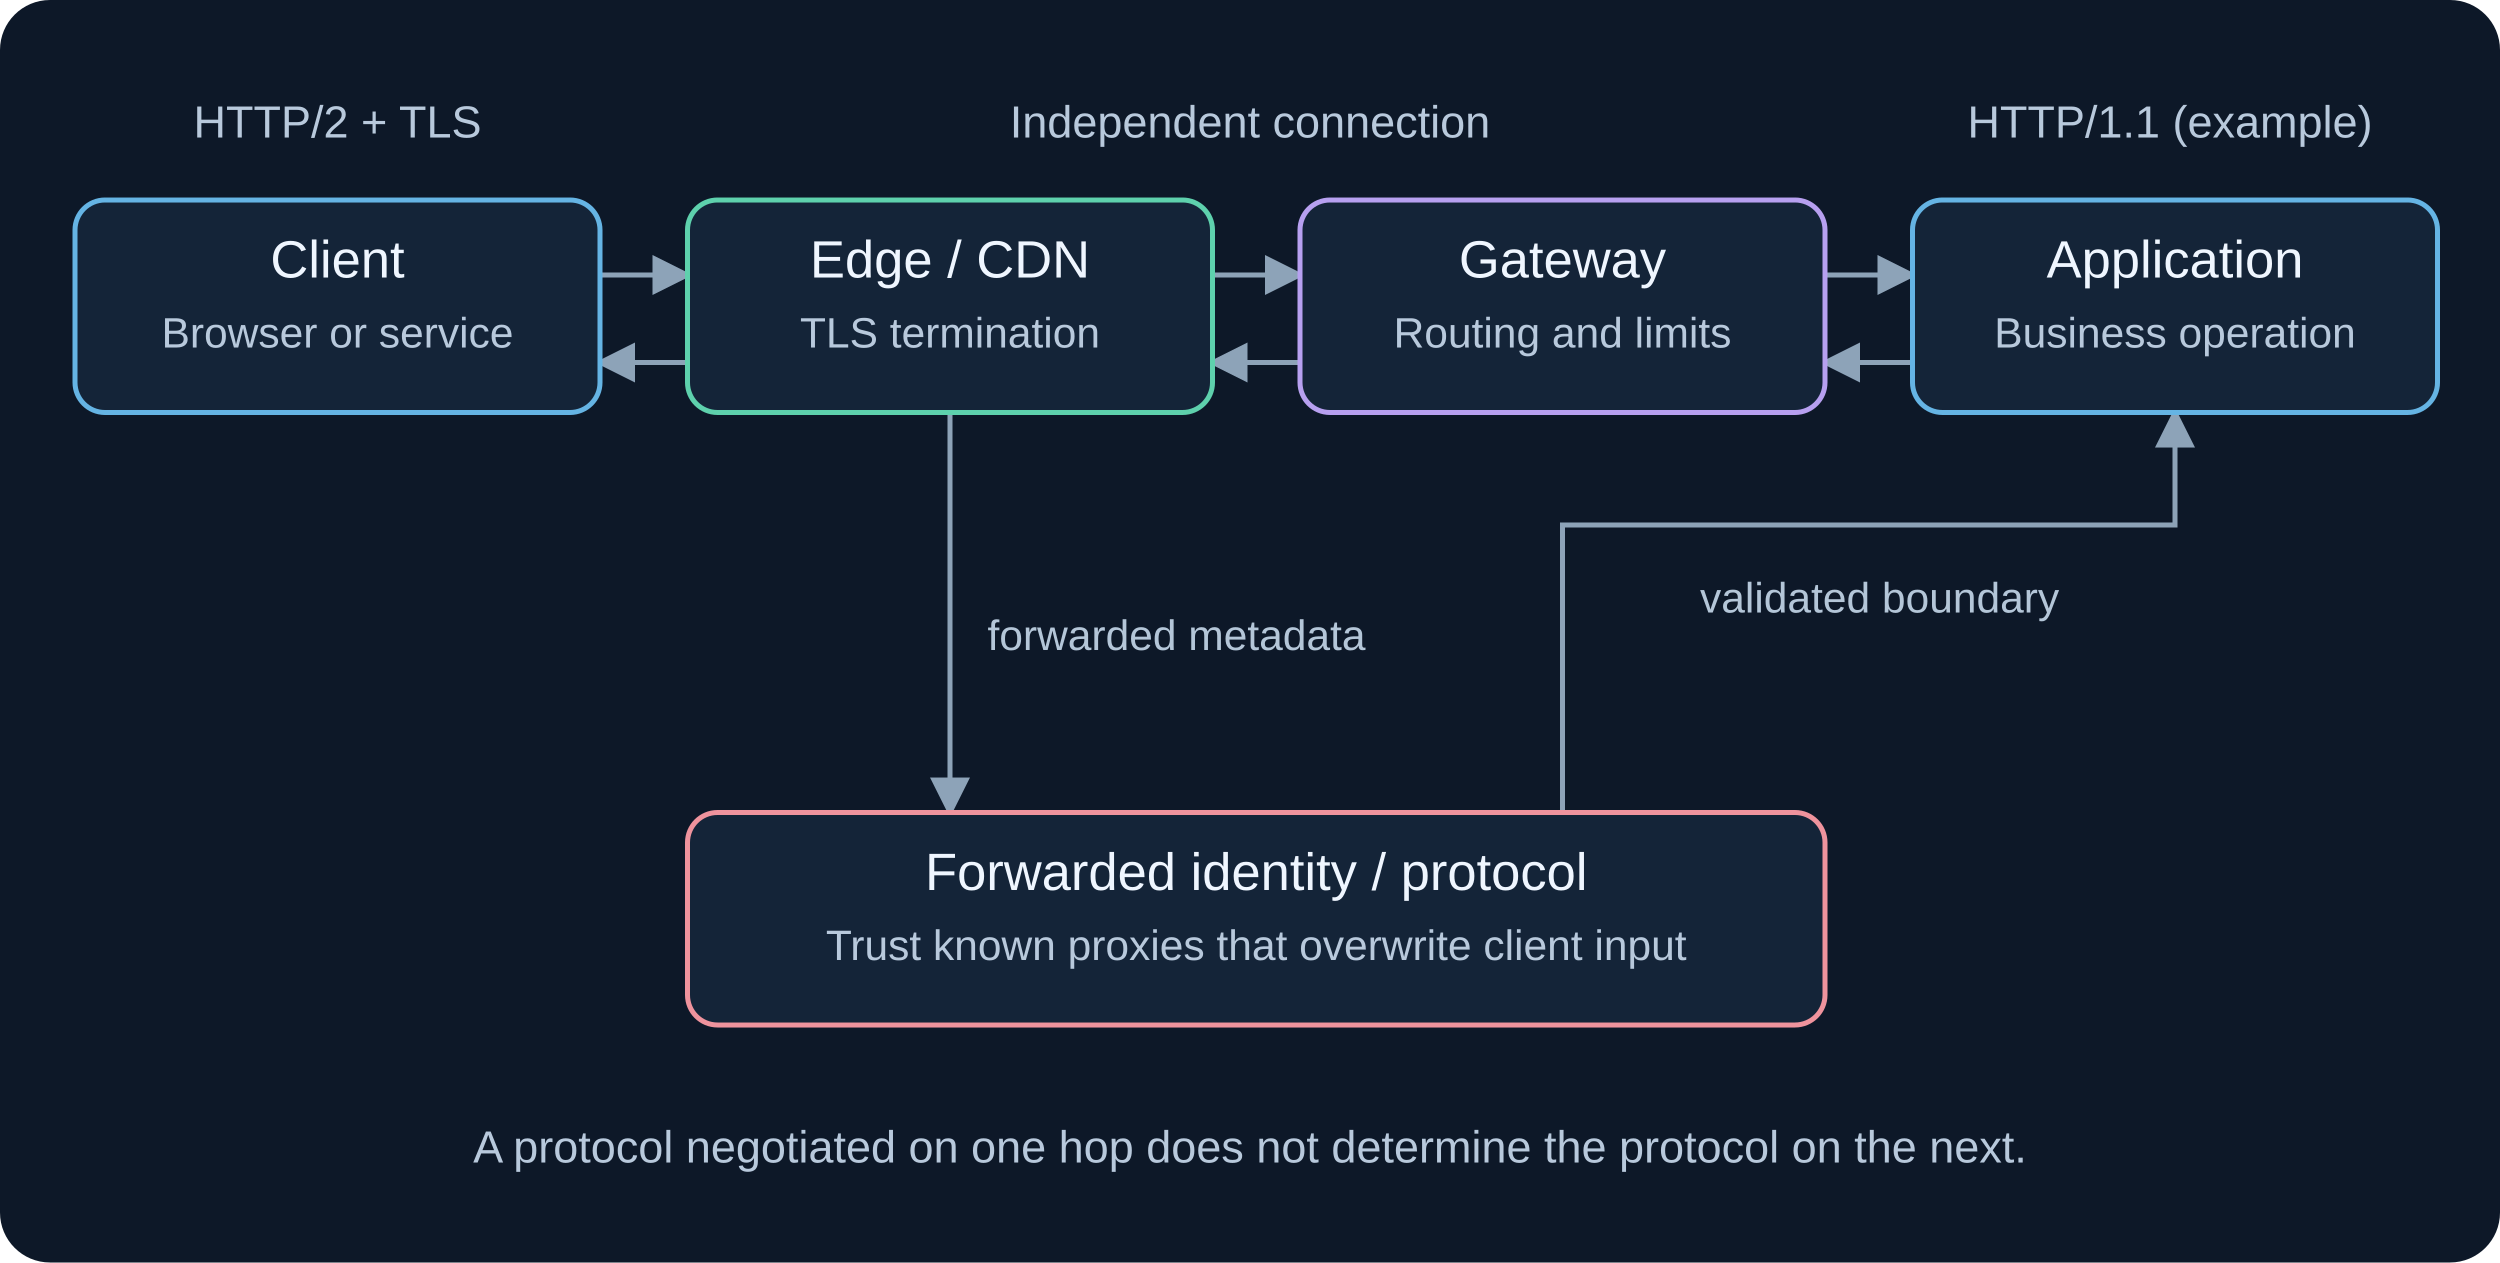
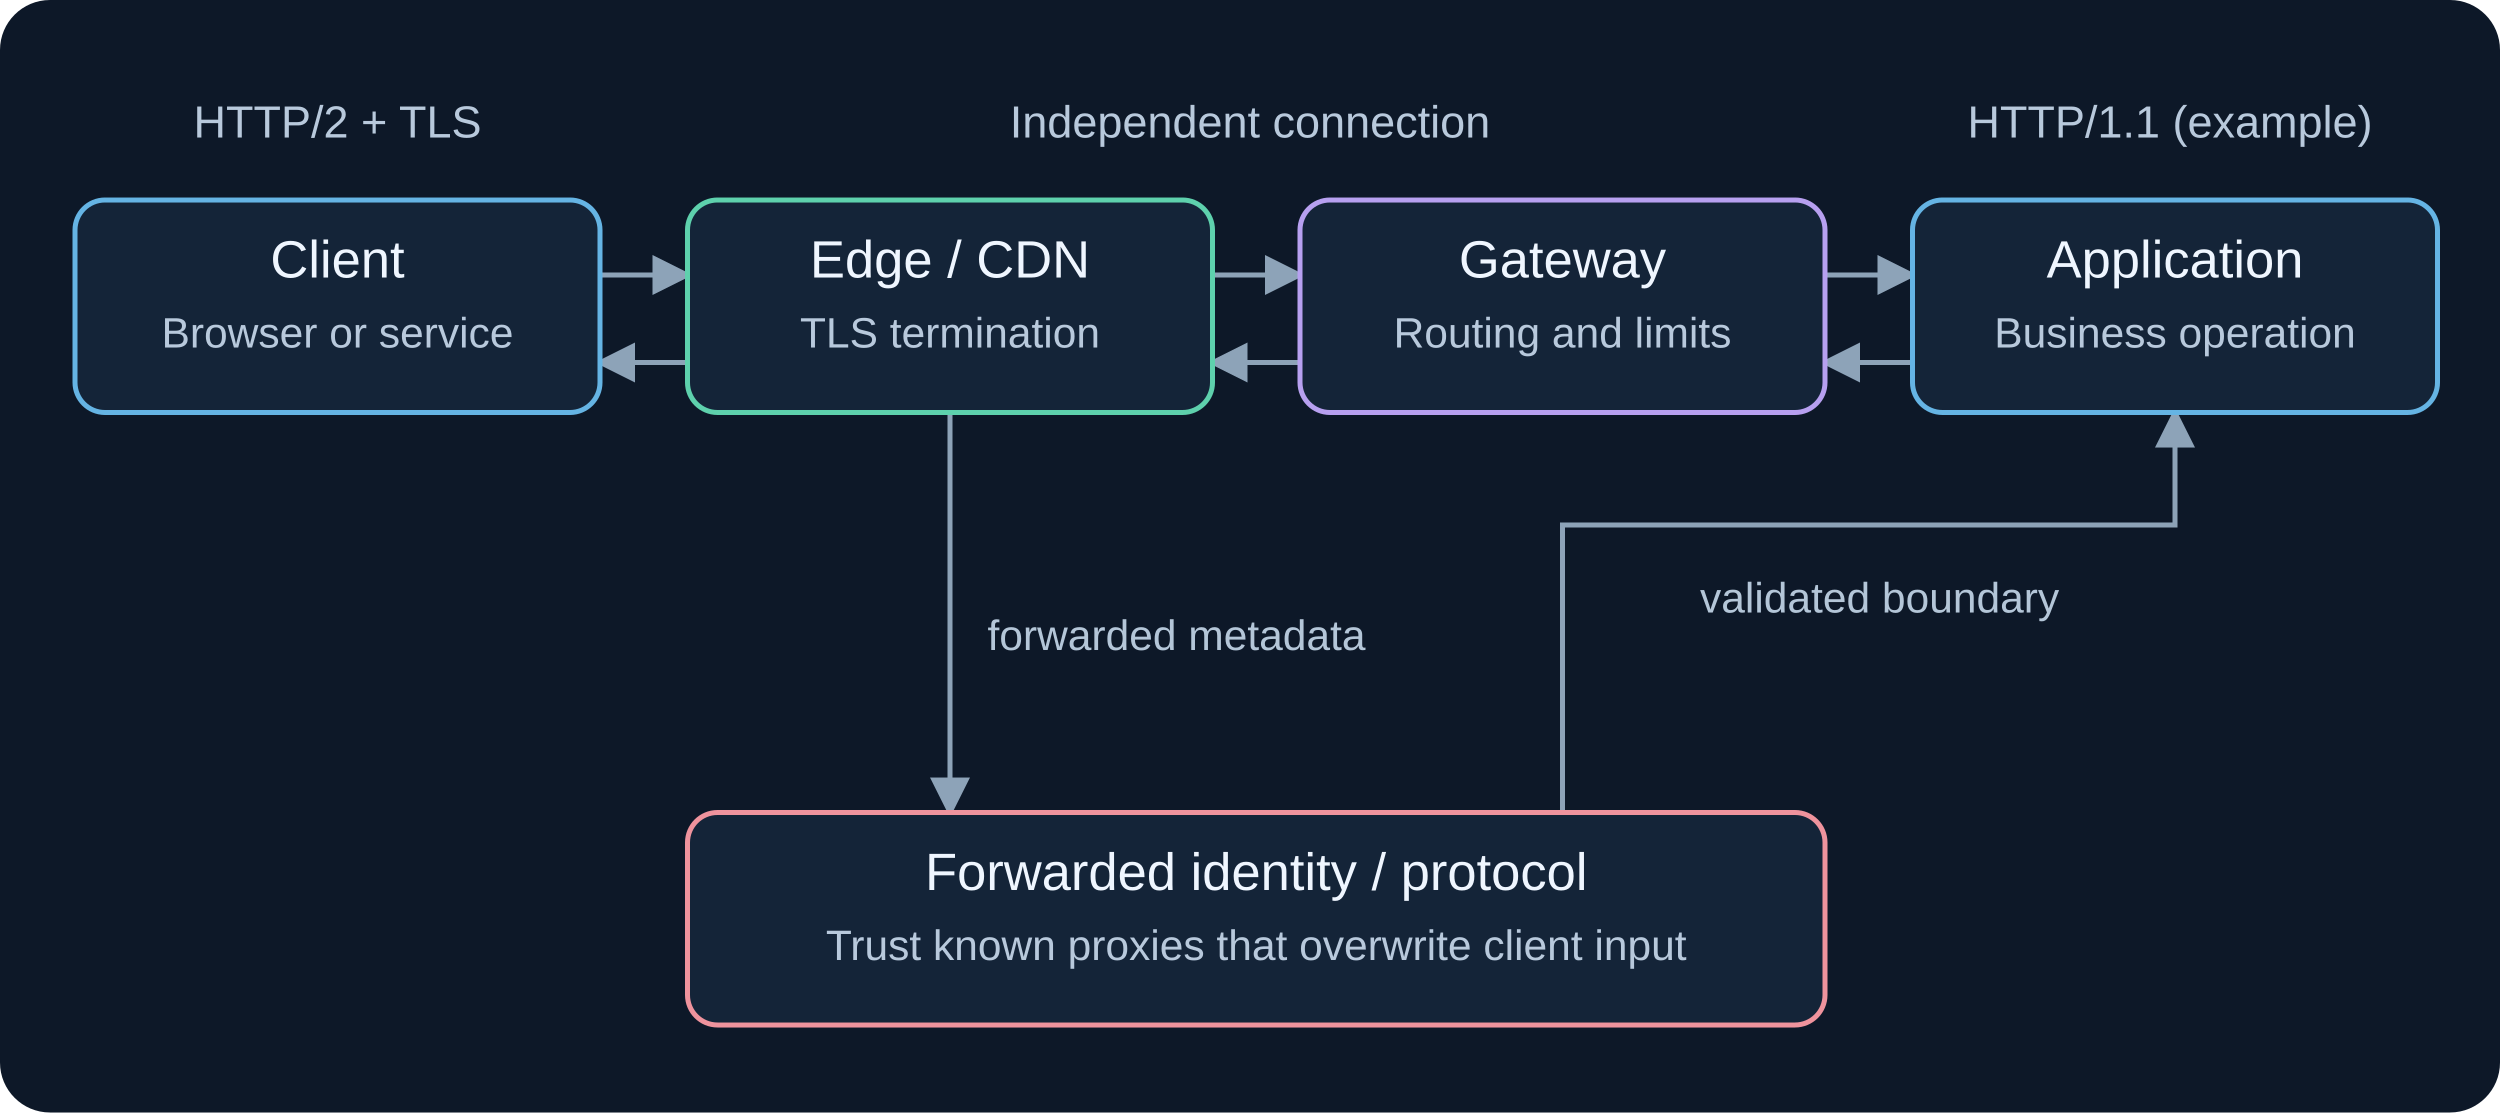
- <svg xmlns="http://www.w3.org/2000/svg" width="1000" height="505" viewBox="0 0 1000 505" role="img" aria-labelledby="title desc">
+ <svg xmlns="http://www.w3.org/2000/svg" width="1000" height="445" viewBox="0 0 1000 445" role="img" aria-labelledby="title desc">
  <defs>
    <marker id="arrow" markerWidth="8" markerHeight="8" refX="7" refY="4" orient="auto">
      <path d="M0 0 L8 4 L0 8Z" fill="#8da3b8" />
    </marker>
  </defs>
-   <rect width="1000" height="505" rx="20" fill="#0d1828" />
+   <rect width="1000" height="445" rx="20" fill="#0d1828" />
  <path d="M240 110 H275" fill="none" stroke="#8da3b8" stroke-width="2" marker-end="url(#arrow)" />
  <path d="M485 110 H520" fill="none" stroke="#8da3b8" stroke-width="2" marker-end="url(#arrow)" />
  <path d="M730 110 H765" fill="none" stroke="#8da3b8" stroke-width="2" marker-end="url(#arrow)" />
  <path d="M765 145 H730" fill="none" stroke="#8da3b8" stroke-width="2" marker-end="url(#arrow)" />
  <path d="M520 145 H485" fill="none" stroke="#8da3b8" stroke-width="2" marker-end="url(#arrow)" />
  <path d="M275 145 H240" fill="none" stroke="#8da3b8" stroke-width="2" marker-end="url(#arrow)" />
  <path d="M380 165 V325" fill="none" stroke="#8da3b8" stroke-width="2" marker-end="url(#arrow)" />
  <text x="395" y="260" fill="#b4c6d8" font-family="Arial,sans-serif" font-size="17">forwarded metadata</text>
  <path d="M625 325 V210 H870 V165" fill="none" stroke="#8da3b8" stroke-width="2" marker-end="url(#arrow)" />
  <text x="680" y="245" fill="#b4c6d8" font-family="Arial,sans-serif" font-size="17">validated boundary</text>
  <rect x="30" y="80" width="210" height="85" rx="12" fill="#142438" stroke="#65b4e4" stroke-width="2" />
  <text x="135.0" y="111" text-anchor="middle" fill="#eff6ff" font-family="Arial,sans-serif" font-size="21">Client</text>
  <text x="135.0" y="139" text-anchor="middle" fill="#b8c9dc" font-family="Arial,sans-serif" font-size="17">Browser or service</text>
  <rect x="275" y="80" width="210" height="85" rx="12" fill="#142438" stroke="#5ed1ad" stroke-width="2" />
  <text x="380.0" y="111" text-anchor="middle" fill="#eff6ff" font-family="Arial,sans-serif" font-size="21">Edge / CDN</text>
  <text x="380.0" y="139" text-anchor="middle" fill="#b8c9dc" font-family="Arial,sans-serif" font-size="17">TLS termination</text>
  <rect x="520" y="80" width="210" height="85" rx="12" fill="#142438" stroke="#b7a0f0" stroke-width="2" />
  <text x="625.0" y="111" text-anchor="middle" fill="#eff6ff" font-family="Arial,sans-serif" font-size="21">Gateway</text>
  <text x="625.0" y="139" text-anchor="middle" fill="#b8c9dc" font-family="Arial,sans-serif" font-size="17">Routing and limits</text>
  <rect x="765" y="80" width="210" height="85" rx="12" fill="#142438" stroke="#65b4e4" stroke-width="2" />
  <text x="870.0" y="111" text-anchor="middle" fill="#eff6ff" font-family="Arial,sans-serif" font-size="21">Application</text>
  <text x="870.0" y="139" text-anchor="middle" fill="#b8c9dc" font-family="Arial,sans-serif" font-size="17">Business operation</text>
  <rect x="275" y="325" width="455" height="85" rx="12" fill="#142438" stroke="#ef939d" stroke-width="2" />
  <text x="502.5" y="356" text-anchor="middle" fill="#eff6ff" font-family="Arial,sans-serif" font-size="21">Forwarded identity / protocol</text>
  <text x="502.5" y="384" text-anchor="middle" fill="#b8c9dc" font-family="Arial,sans-serif" font-size="17">Trust known proxies that overwrite client input</text>
  <text x="135" y="55" text-anchor="middle" fill="#b8c9dc" font-family="Arial,sans-serif" font-size="18">HTTP/2 + TLS</text>
  <text x="500" y="55" text-anchor="middle" fill="#b8c9dc" font-family="Arial,sans-serif" font-size="18">Independent connection</text>
  <text x="868" y="55" text-anchor="middle" fill="#b8c9dc" font-family="Arial,sans-serif" font-size="18">HTTP/1.1 (example)</text>
-   <text x="500" y="465" text-anchor="middle" fill="#b8c9dc" font-family="Arial,sans-serif" font-size="18">A protocol negotiated on one hop does not determine the protocol on the next.</text>
</svg>
